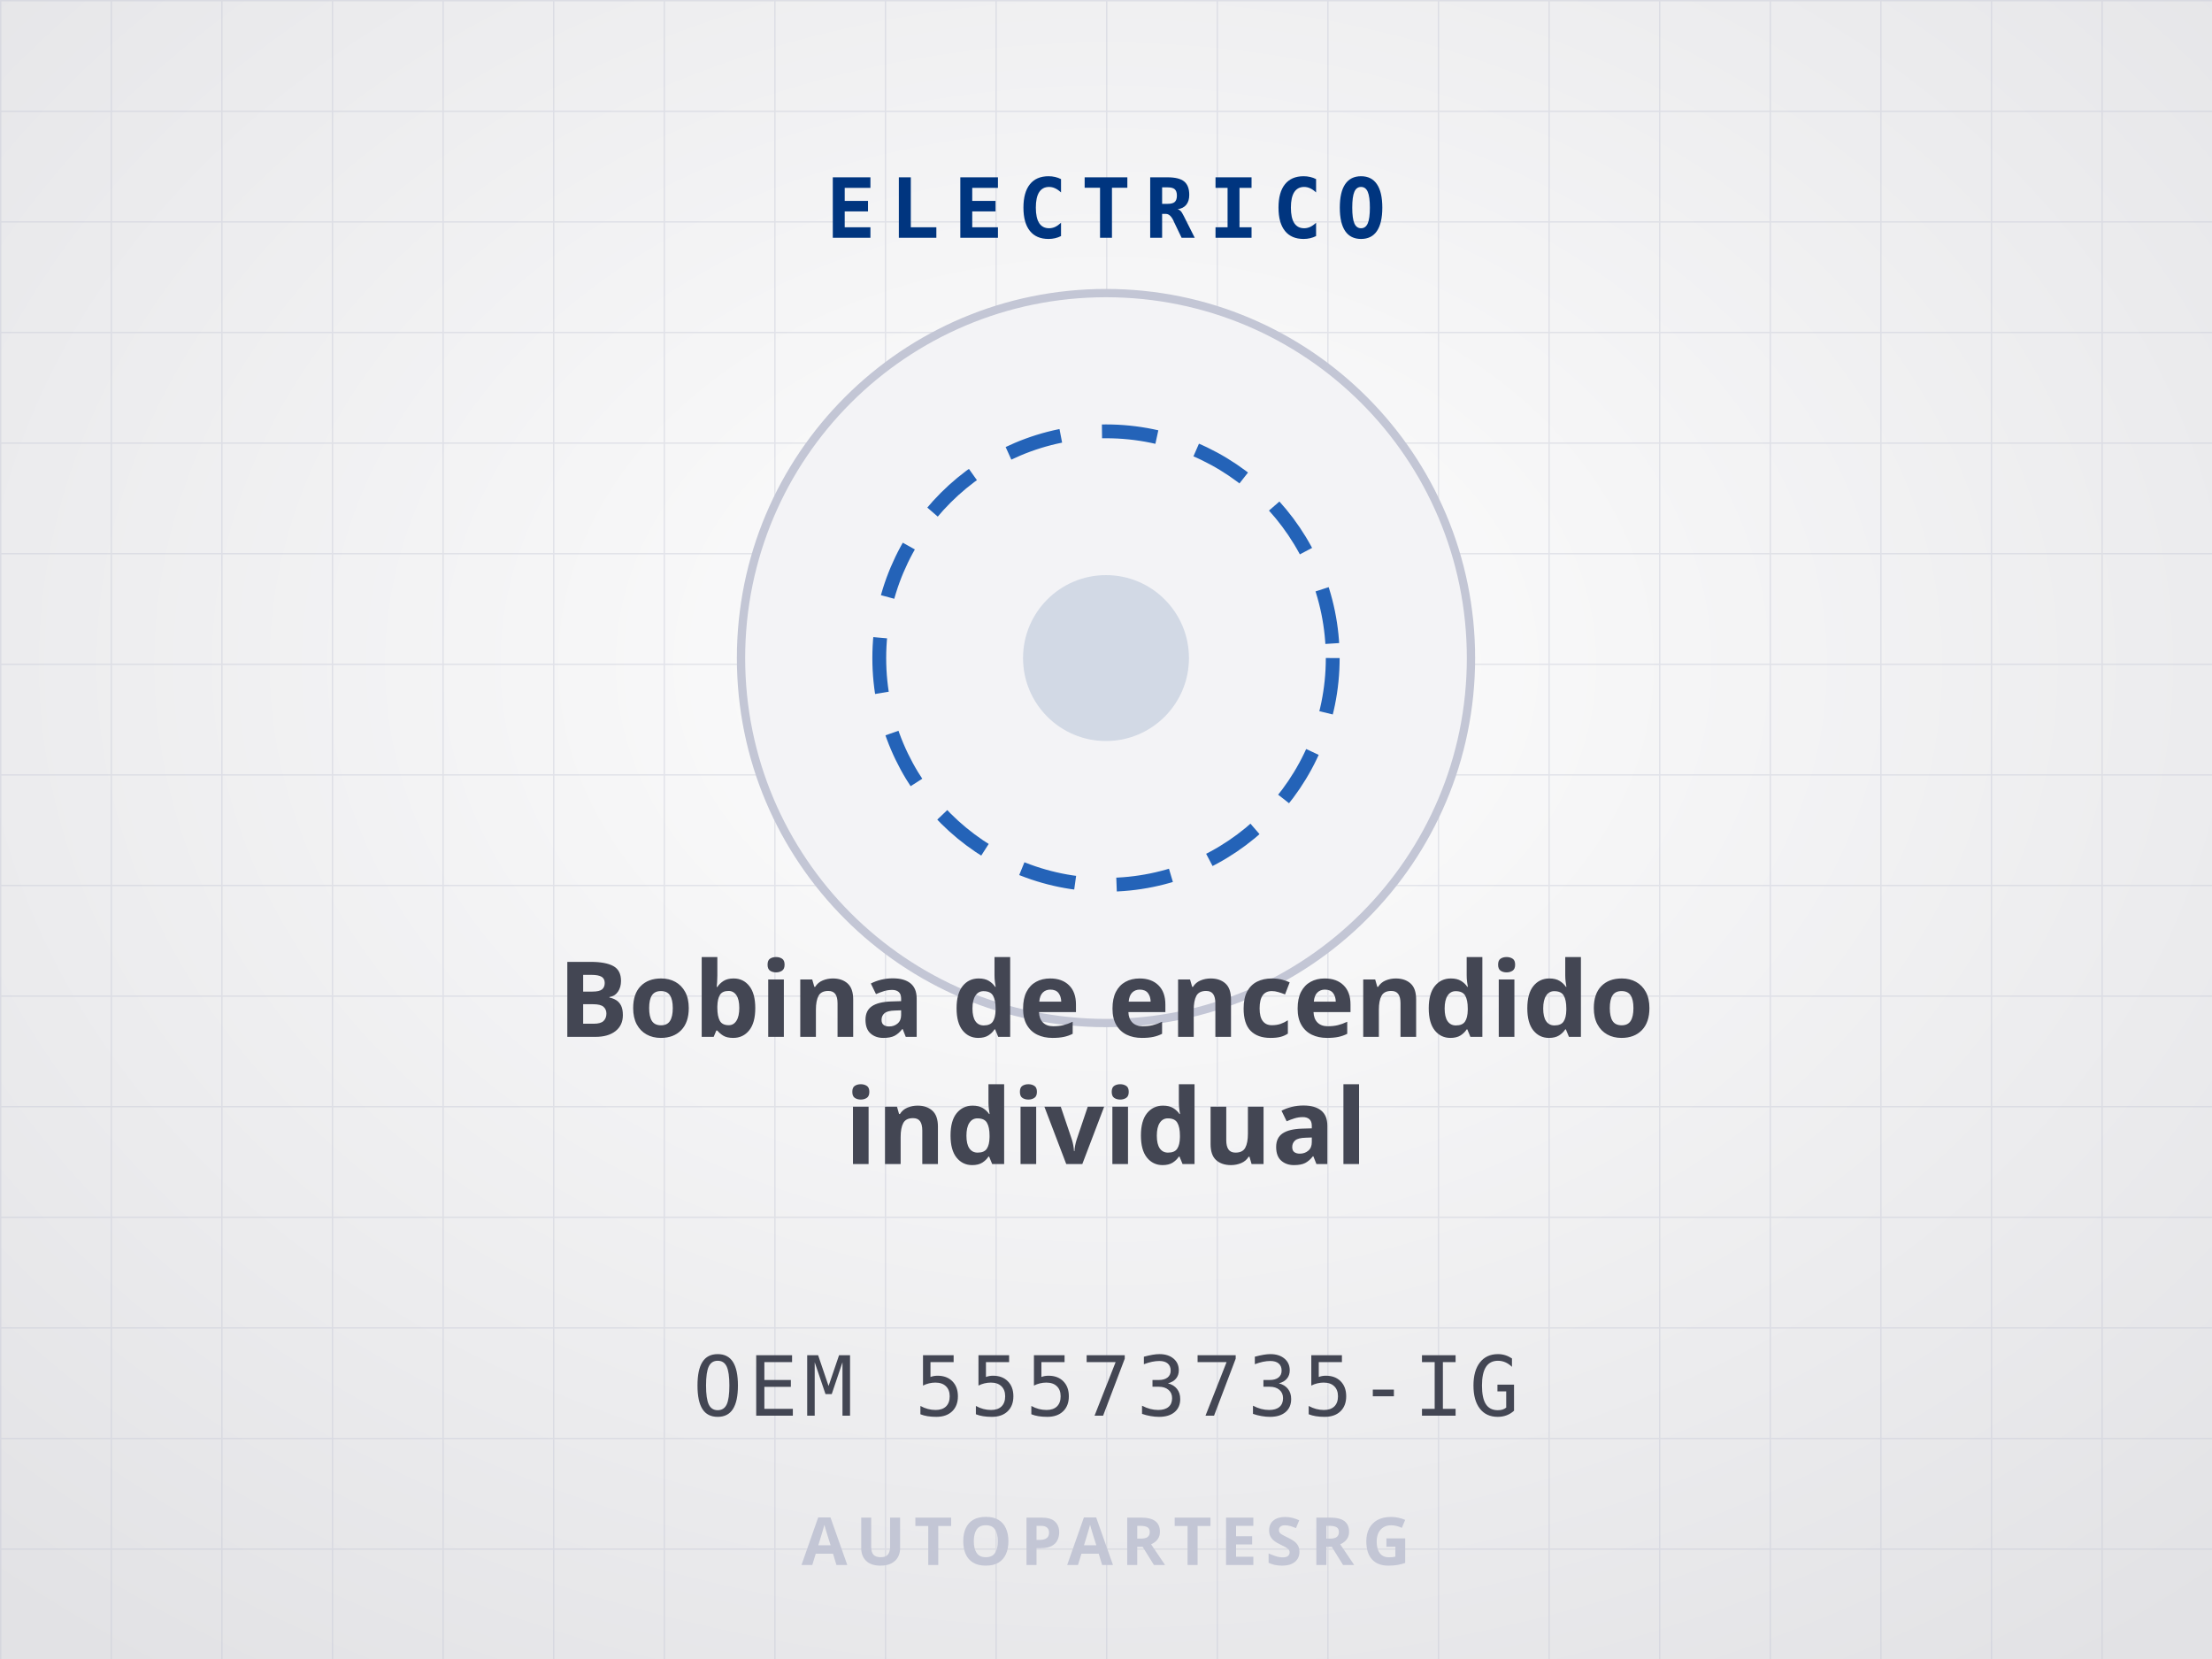
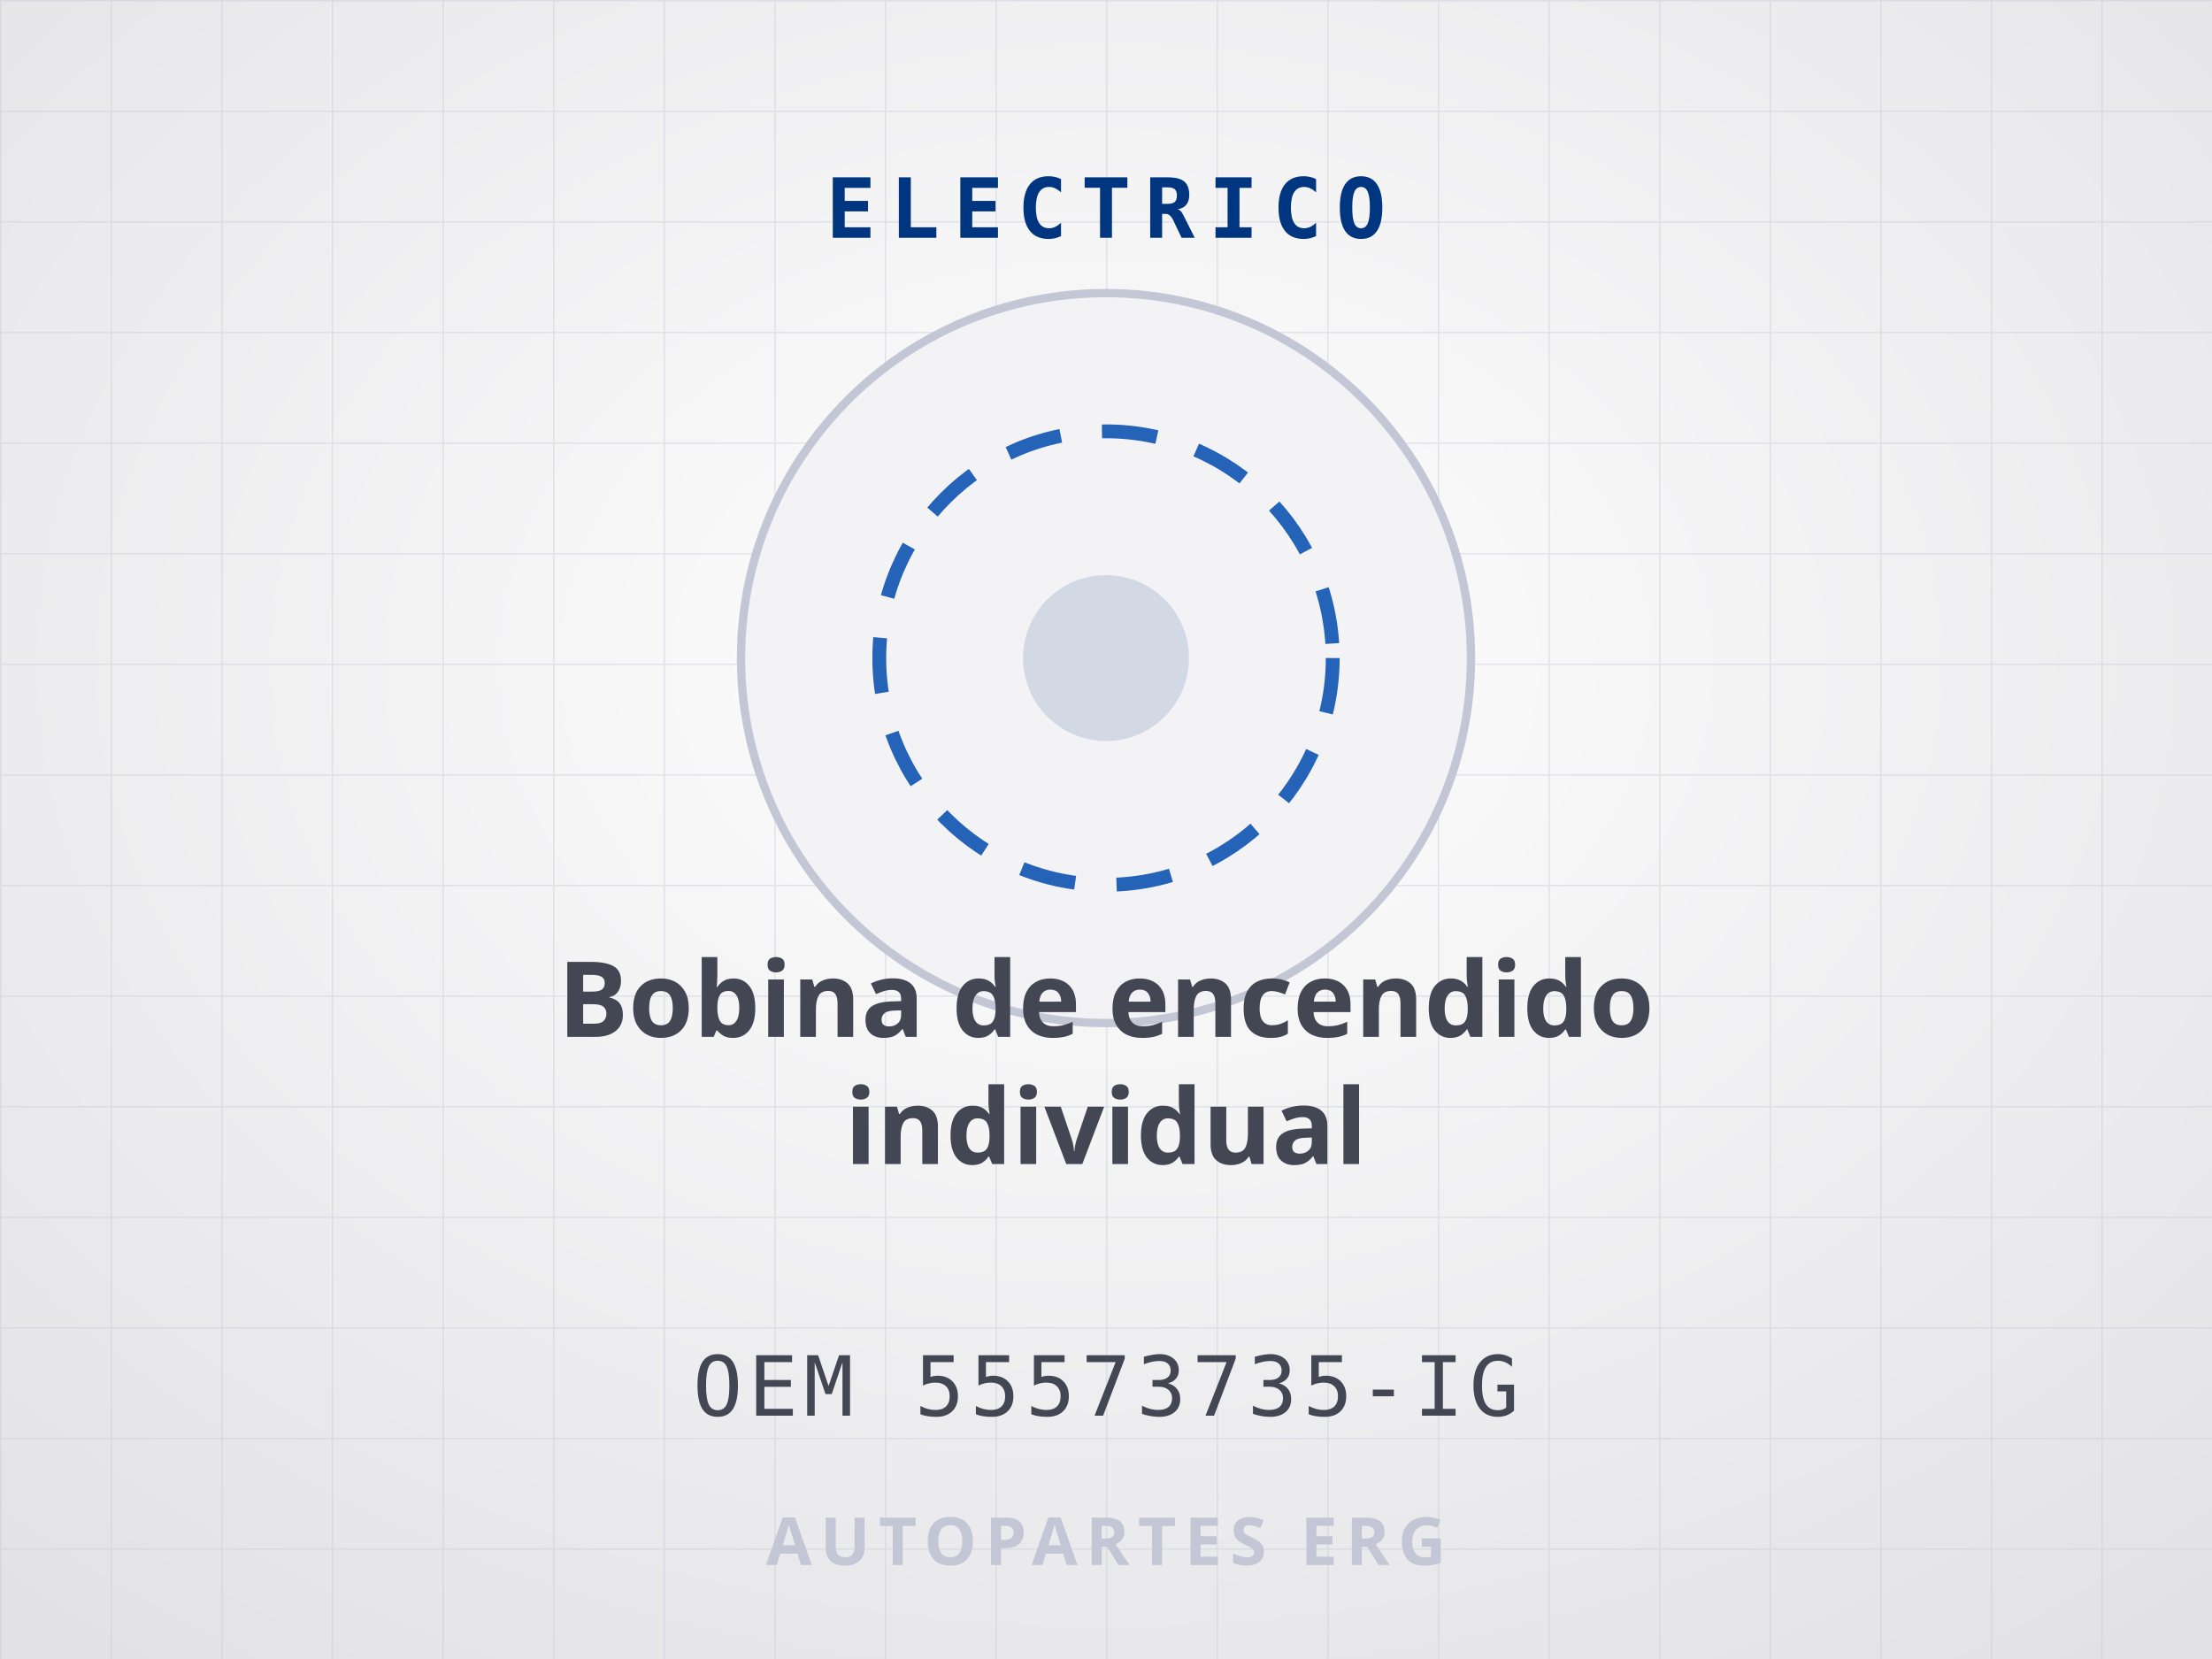
<svg xmlns="http://www.w3.org/2000/svg" viewBox="0 0 800 600" width="800" height="600" role="img">
  <defs>
    <radialGradient id="v" cx="0.5" cy="0.4" r="0.75">
      <stop offset="0" stop-color="#ffffff" />
      <stop offset="1" stop-color="#e2e2e5" />
    </radialGradient>
    <pattern id="r" width="40" height="40" patternUnits="userSpaceOnUse">
      <path d="M40 0H0V40" fill="none" stroke="#c3c6d5" stroke-opacity="0.4" stroke-width="1" />
    </pattern>
  </defs>
  <rect width="800" height="600" fill="url(#v)" />
  <rect width="800" height="600" fill="url(#r)" />
  <circle cx="400" cy="238" r="132" fill="#f3f3f6" stroke="#c3c6d5" stroke-width="3" />
  <circle cx="400" cy="238" r="82" fill="none" stroke="#004aad" stroke-width="5" stroke-dasharray="20 15" stroke-opacity="0.85" />
  <circle cx="400" cy="238" r="30" fill="#00357f" fill-opacity="0.14" />
  <text x="400" y="86" text-anchor="middle" font-family="'JetBrains Mono',ui-monospace,monospace" font-size="30" font-weight="700" fill="#00357f" letter-spacing="5">ELECTRICO</text>
  <text x="400" y="375" text-anchor="middle" font-family="'Hanken Grotesk',system-ui,sans-serif" font-size="38" font-weight="600" fill="#434653">Bobina de encendido</text>
  <text x="400" y="421" text-anchor="middle" font-family="'Hanken Grotesk',system-ui,sans-serif" font-size="38" font-weight="600" fill="#434653">individual</text>
  <text x="400" y="512" text-anchor="middle" font-family="'JetBrains Mono',ui-monospace,monospace" font-size="30" fill="#434653" letter-spacing="2">OEM 55573735-IG</text>
-   <text x="400" y="566" text-anchor="middle" font-family="'Hanken Grotesk',system-ui,sans-serif" font-size="24" font-weight="700" fill="#c3c6d5" letter-spacing="3">AUTOPARTESRG</text>
+   <text x="400" y="566" text-anchor="middle" font-family="'Hanken Grotesk',system-ui,sans-serif" font-size="24" font-weight="700" fill="#c3c6d5" letter-spacing="3">AUTOPARTES ERG</text>
</svg>
